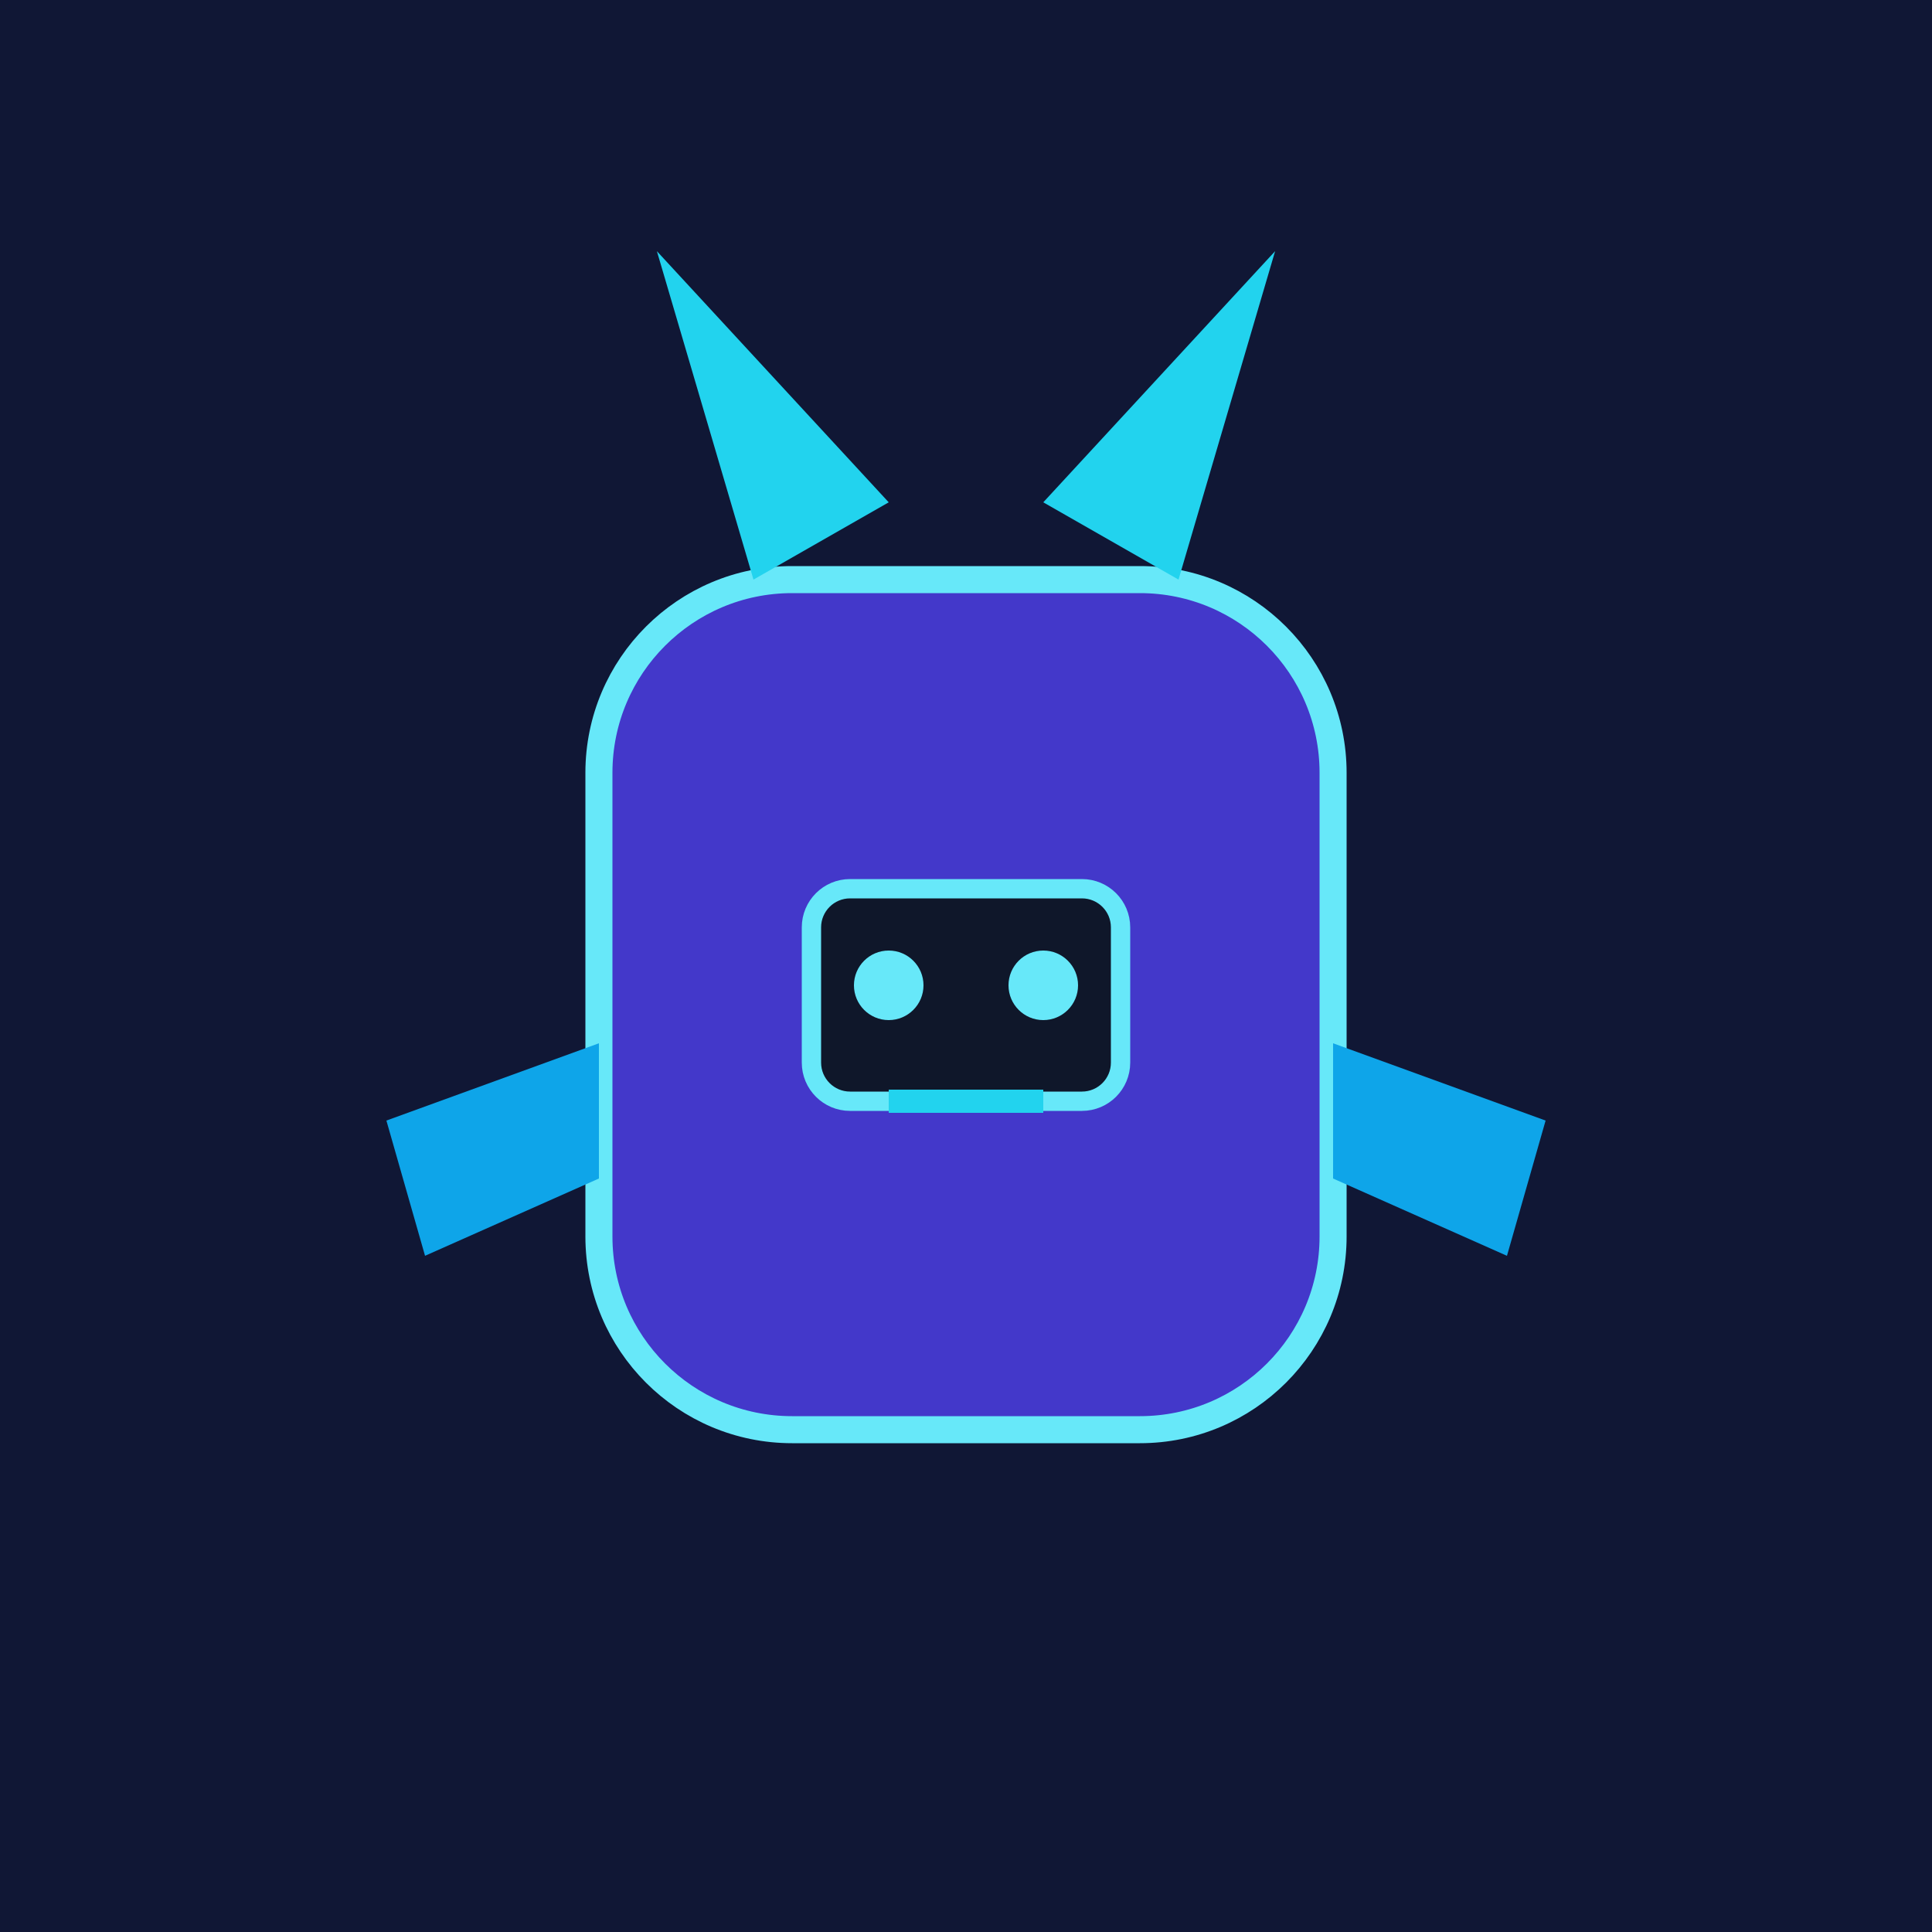
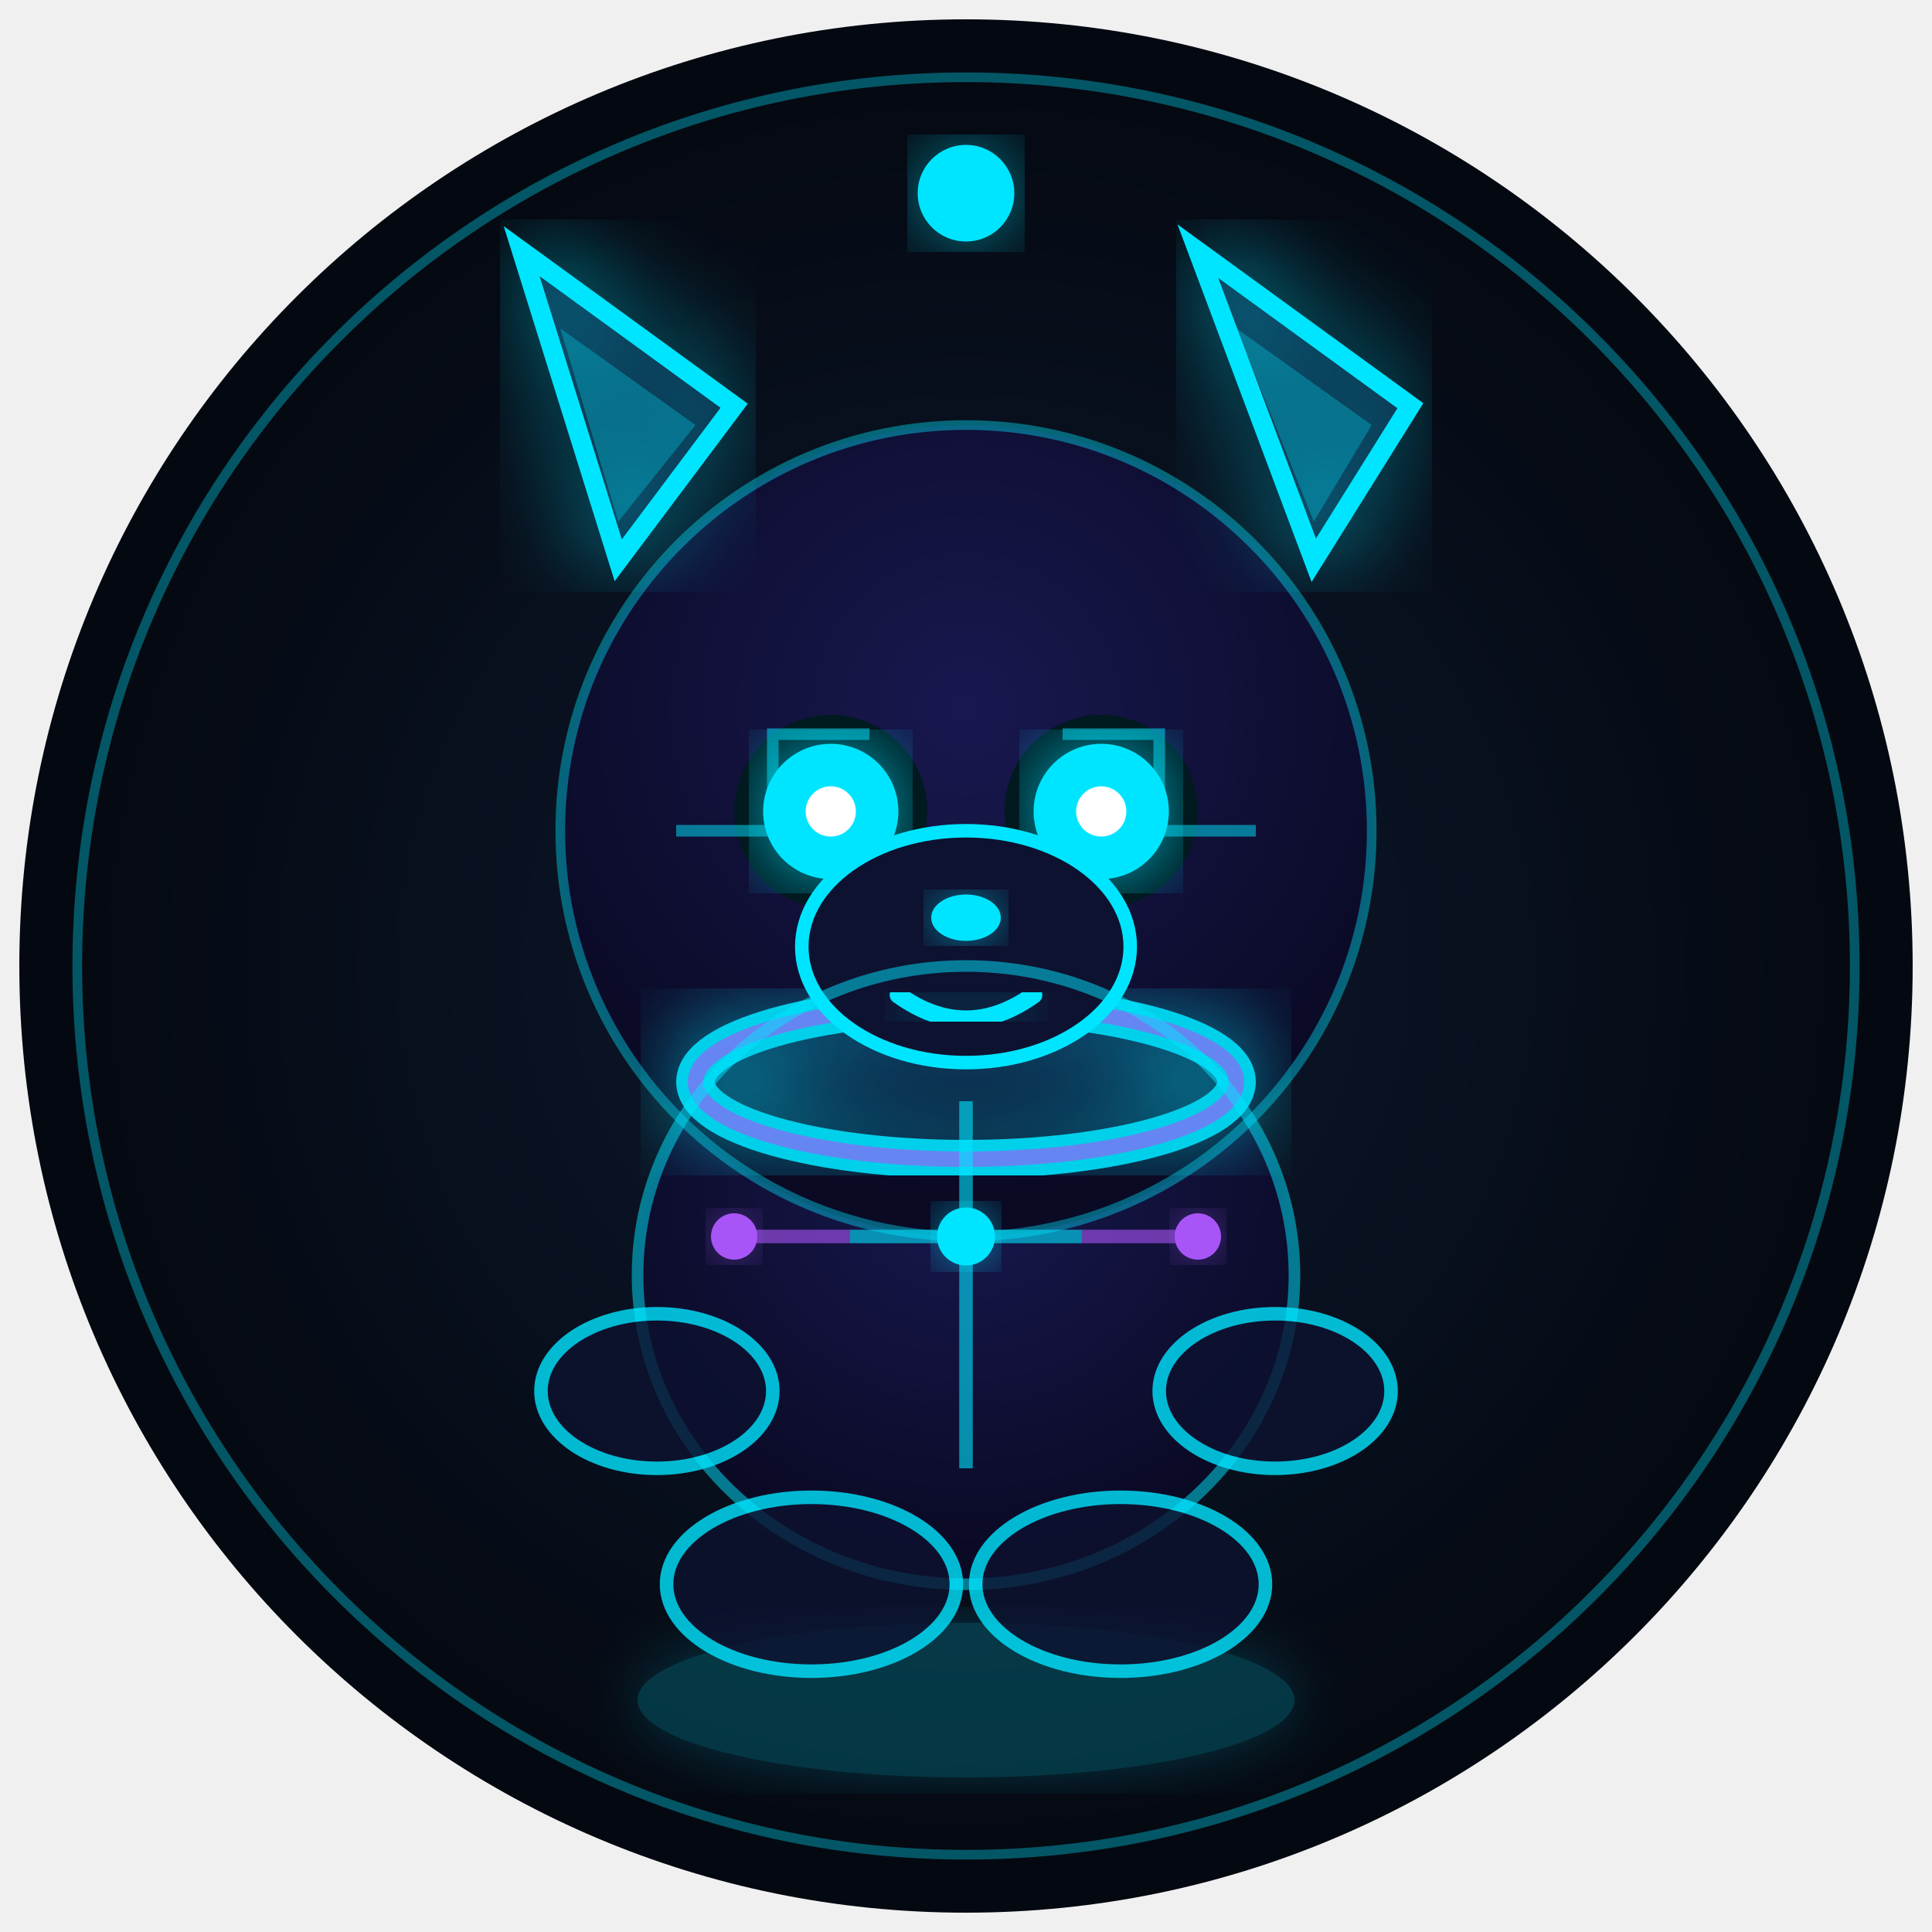
<svg xmlns="http://www.w3.org/2000/svg" viewBox="0 0 100 100">
-   <rect width="100" height="100" fill="#101735" />
-   <rect x="31" y="30" width="38" height="44" rx="10" fill="#4338ca" stroke="#67e8f9" stroke-width="1.4" />
-   <path d="M39 30 L34 13 L46 26 Z" fill="#22d3ee" />
-   <path d="M61 30 L66 13 L54 26 Z" fill="#22d3ee" />
-   <path d="M31 54 L20 58 L22 65 L31 61 Z" fill="#0ea5e9" />
-   <path d="M69 54 L80 58 L78 65 L69 61 Z" fill="#0ea5e9" />
-   <rect x="42" y="46" width="16" height="11" rx="2" fill="#0f172a" stroke="#67e8f9" />
-   <circle cx="46" cy="51" r="1.8" fill="#67e8f9" />
-   <circle cx="54" cy="51" r="1.8" fill="#67e8f9" />
-   <path d="M46 57 H54" stroke="#22d3ee" stroke-width="1.2" />
+   <defs>
+     <radialGradient id="bg" cx="50%" cy="50%" r="50%">
+       <stop offset="0%" stop-color="#0e1a30" />
+       <stop offset="100%" stop-color="#040810" />
+     </radialGradient>
+     <radialGradient id="body" cx="50%" cy="35%" r="60%">
+       <stop offset="0%" stop-color="#181850" />
+       <stop offset="100%" stop-color="#0a0a25" />
+     </radialGradient>
+     <filter id="cyan-glow">
+       <feGaussianBlur stdDeviation="2.5" result="blur" />
+       <feMerge>
+         <feMergeNode in="blur" />
+         <feMergeNode in="SourceGraphic" />
+       </feMerge>
+     </filter>
+     <filter id="softglow">
+       <feGaussianBlur stdDeviation="1.5" result="blur" />
+       <feMerge>
+         <feMergeNode in="blur" />
+         <feMergeNode in="SourceGraphic" />
+       </feMerge>
+     </filter>
+   </defs>
+   <circle cx="50" cy="50" r="49" fill="url(#bg)" />
+   <circle cx="50" cy="50" r="46" fill="none" stroke="#00e5ff" stroke-width="0.5" opacity="0.35" />
+   <ellipse cx="50" cy="88" rx="17" ry="4" fill="#00e5ff" opacity="0.2" filter="url(#softglow)" />
+   <ellipse cx="50" cy="66" rx="17" ry="16" fill="url(#body)" />
+   <circle cx="50" cy="43" r="21" fill="url(#body)" />
+   <line x1="50" y1="22" x2="50" y2="12" stroke="#00e5ff" stroke-width="1" filter="url(#cyan-glow)" />
+   <circle cx="50" cy="10" r="2.5" fill="#00e5ff" filter="url(#cyan-glow)" />
+   <polygon points="32,29 27,13 38,21" fill="#0d1a35" />
+   <polygon points="32,29 27,13 38,21" fill="none" stroke="#00e5ff" stroke-width="1" filter="url(#cyan-glow)" />
+   <polygon points="32,27 29,17 36,22" fill="#00e5ff" opacity="0.3" />
+   <polygon points="68,29 62,13 73,21" fill="#0d1a35" />
+   <polygon points="68,29 62,13 73,21" fill="none" stroke="#00e5ff" stroke-width="1" filter="url(#cyan-glow)" />
+   <polygon points="68,27 64,17 71,22" fill="#00e5ff" opacity="0.3" />
+   <ellipse cx="50" cy="56" rx="14" ry="4" fill="none" stroke="#00e5ff" stroke-width="2" filter="url(#cyan-glow)" opacity="0.9" />
+   <ellipse cx="50" cy="56" rx="14" ry="4" fill="none" stroke="#a855f7" stroke-width="0.8" opacity="0.6" />
+   <circle cx="43" cy="42" r="5" fill="#001a20" />
+   <circle cx="57" cy="42" r="5" fill="#001a20" />
+   <circle cx="43" cy="42" r="3.5" fill="#00e5ff" filter="url(#cyan-glow)" />
+   <circle cx="57" cy="42" r="3.5" fill="#00e5ff" filter="url(#cyan-glow)" />
+   <circle cx="43" cy="42" r="1.3" fill="white" />
+   <circle cx="57" cy="42" r="1.3" fill="white" />
+   <ellipse cx="50" cy="49" rx="8.5" ry="6" fill="#0d1230" stroke="#00e5ff" stroke-width="0.7" />
+   <ellipse cx="50" cy="47.5" rx="1.8" ry="1.2" fill="#00e5ff" filter="url(#softglow)" />
+   <path d="M46.5 51.5 Q50 54 53.5 51.5" stroke="#00e5ff" stroke-width="0.9" fill="none" stroke-linecap="round" filter="url(#softglow)" />
+   <line x1="50" y1="57" x2="50" y2="76" stroke="#00e5ff" stroke-width="0.7" opacity="0.6" />
+   <line x1="44" y1="64" x2="56" y2="64" stroke="#00e5ff" stroke-width="0.7" opacity="0.6" />
+   <circle cx="50" cy="64" r="1.5" fill="#00e5ff" filter="url(#softglow)" />
+   <line x1="38" y1="64" x2="44" y2="64" stroke="#a855f7" stroke-width="0.7" opacity="0.6" />
+   <line x1="56" y1="64" x2="62" y2="64" stroke="#a855f7" stroke-width="0.7" opacity="0.6" />
+   <circle cx="38" cy="64" r="1.2" fill="#a855f7" filter="url(#softglow)" />
+   <circle cx="62" cy="64" r="1.2" fill="#a855f7" filter="url(#softglow)" />
+   <path d="M35 43 L40 43 L40 38 L45 38" stroke="#00e5ff" stroke-width="0.6" fill="none" opacity="0.5" />
+   <path d="M65 43 L60 43 L60 38 L55 38" stroke="#00e5ff" stroke-width="0.6" fill="none" opacity="0.5" />
+   <ellipse cx="50" cy="66" rx="17" ry="16" fill="none" stroke="#00e5ff" stroke-width="0.6" opacity="0.5" />
+   <circle cx="50" cy="43" r="21" fill="none" stroke="#00e5ff" stroke-width="0.5" opacity="0.4" />
+   <ellipse cx="34" cy="72" rx="6" ry="4" fill="#0d1230" stroke="#00e5ff" stroke-width="0.7" opacity="0.8" />
+   <ellipse cx="66" cy="72" rx="6" ry="4" fill="#0d1230" stroke="#00e5ff" stroke-width="0.7" opacity="0.8" />
+   <ellipse cx="42" cy="82" rx="7.5" ry="4.5" fill="#0d1230" stroke="#00e5ff" stroke-width="0.7" opacity="0.8" />
+   <ellipse cx="58" cy="82" rx="7.5" ry="4.5" fill="#0d1230" stroke="#00e5ff" stroke-width="0.7" opacity="0.8" />
</svg>
